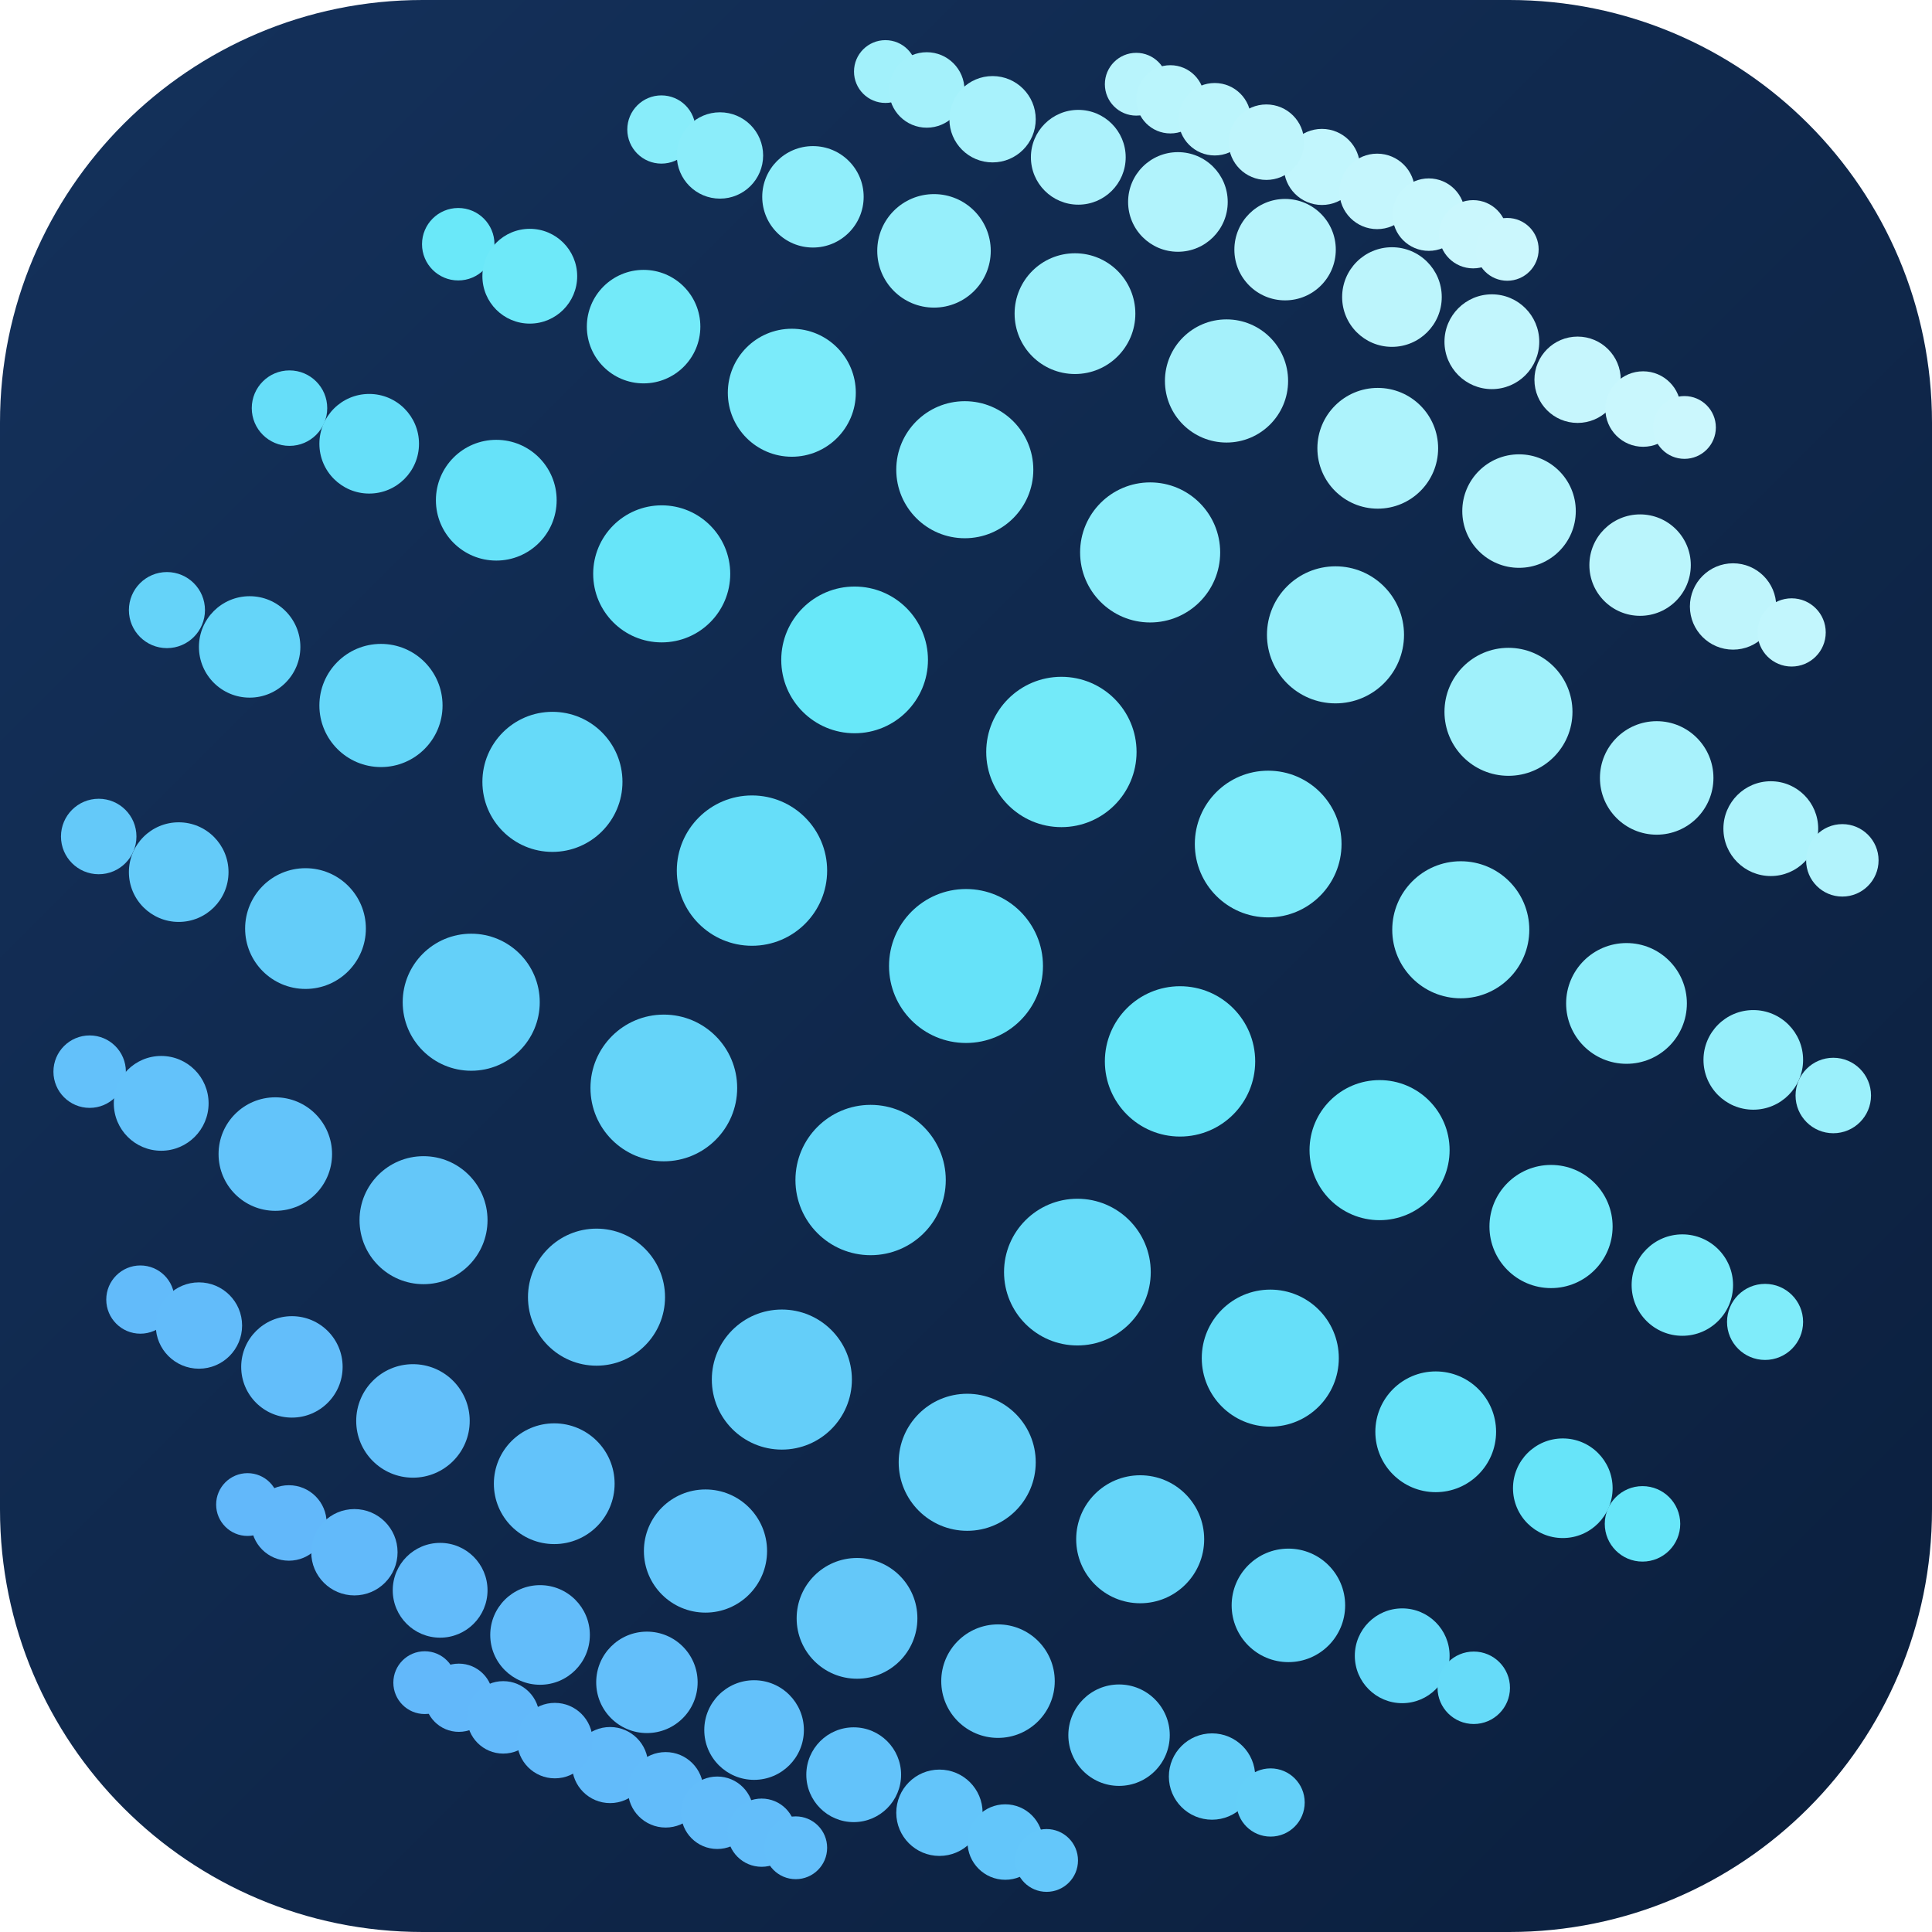
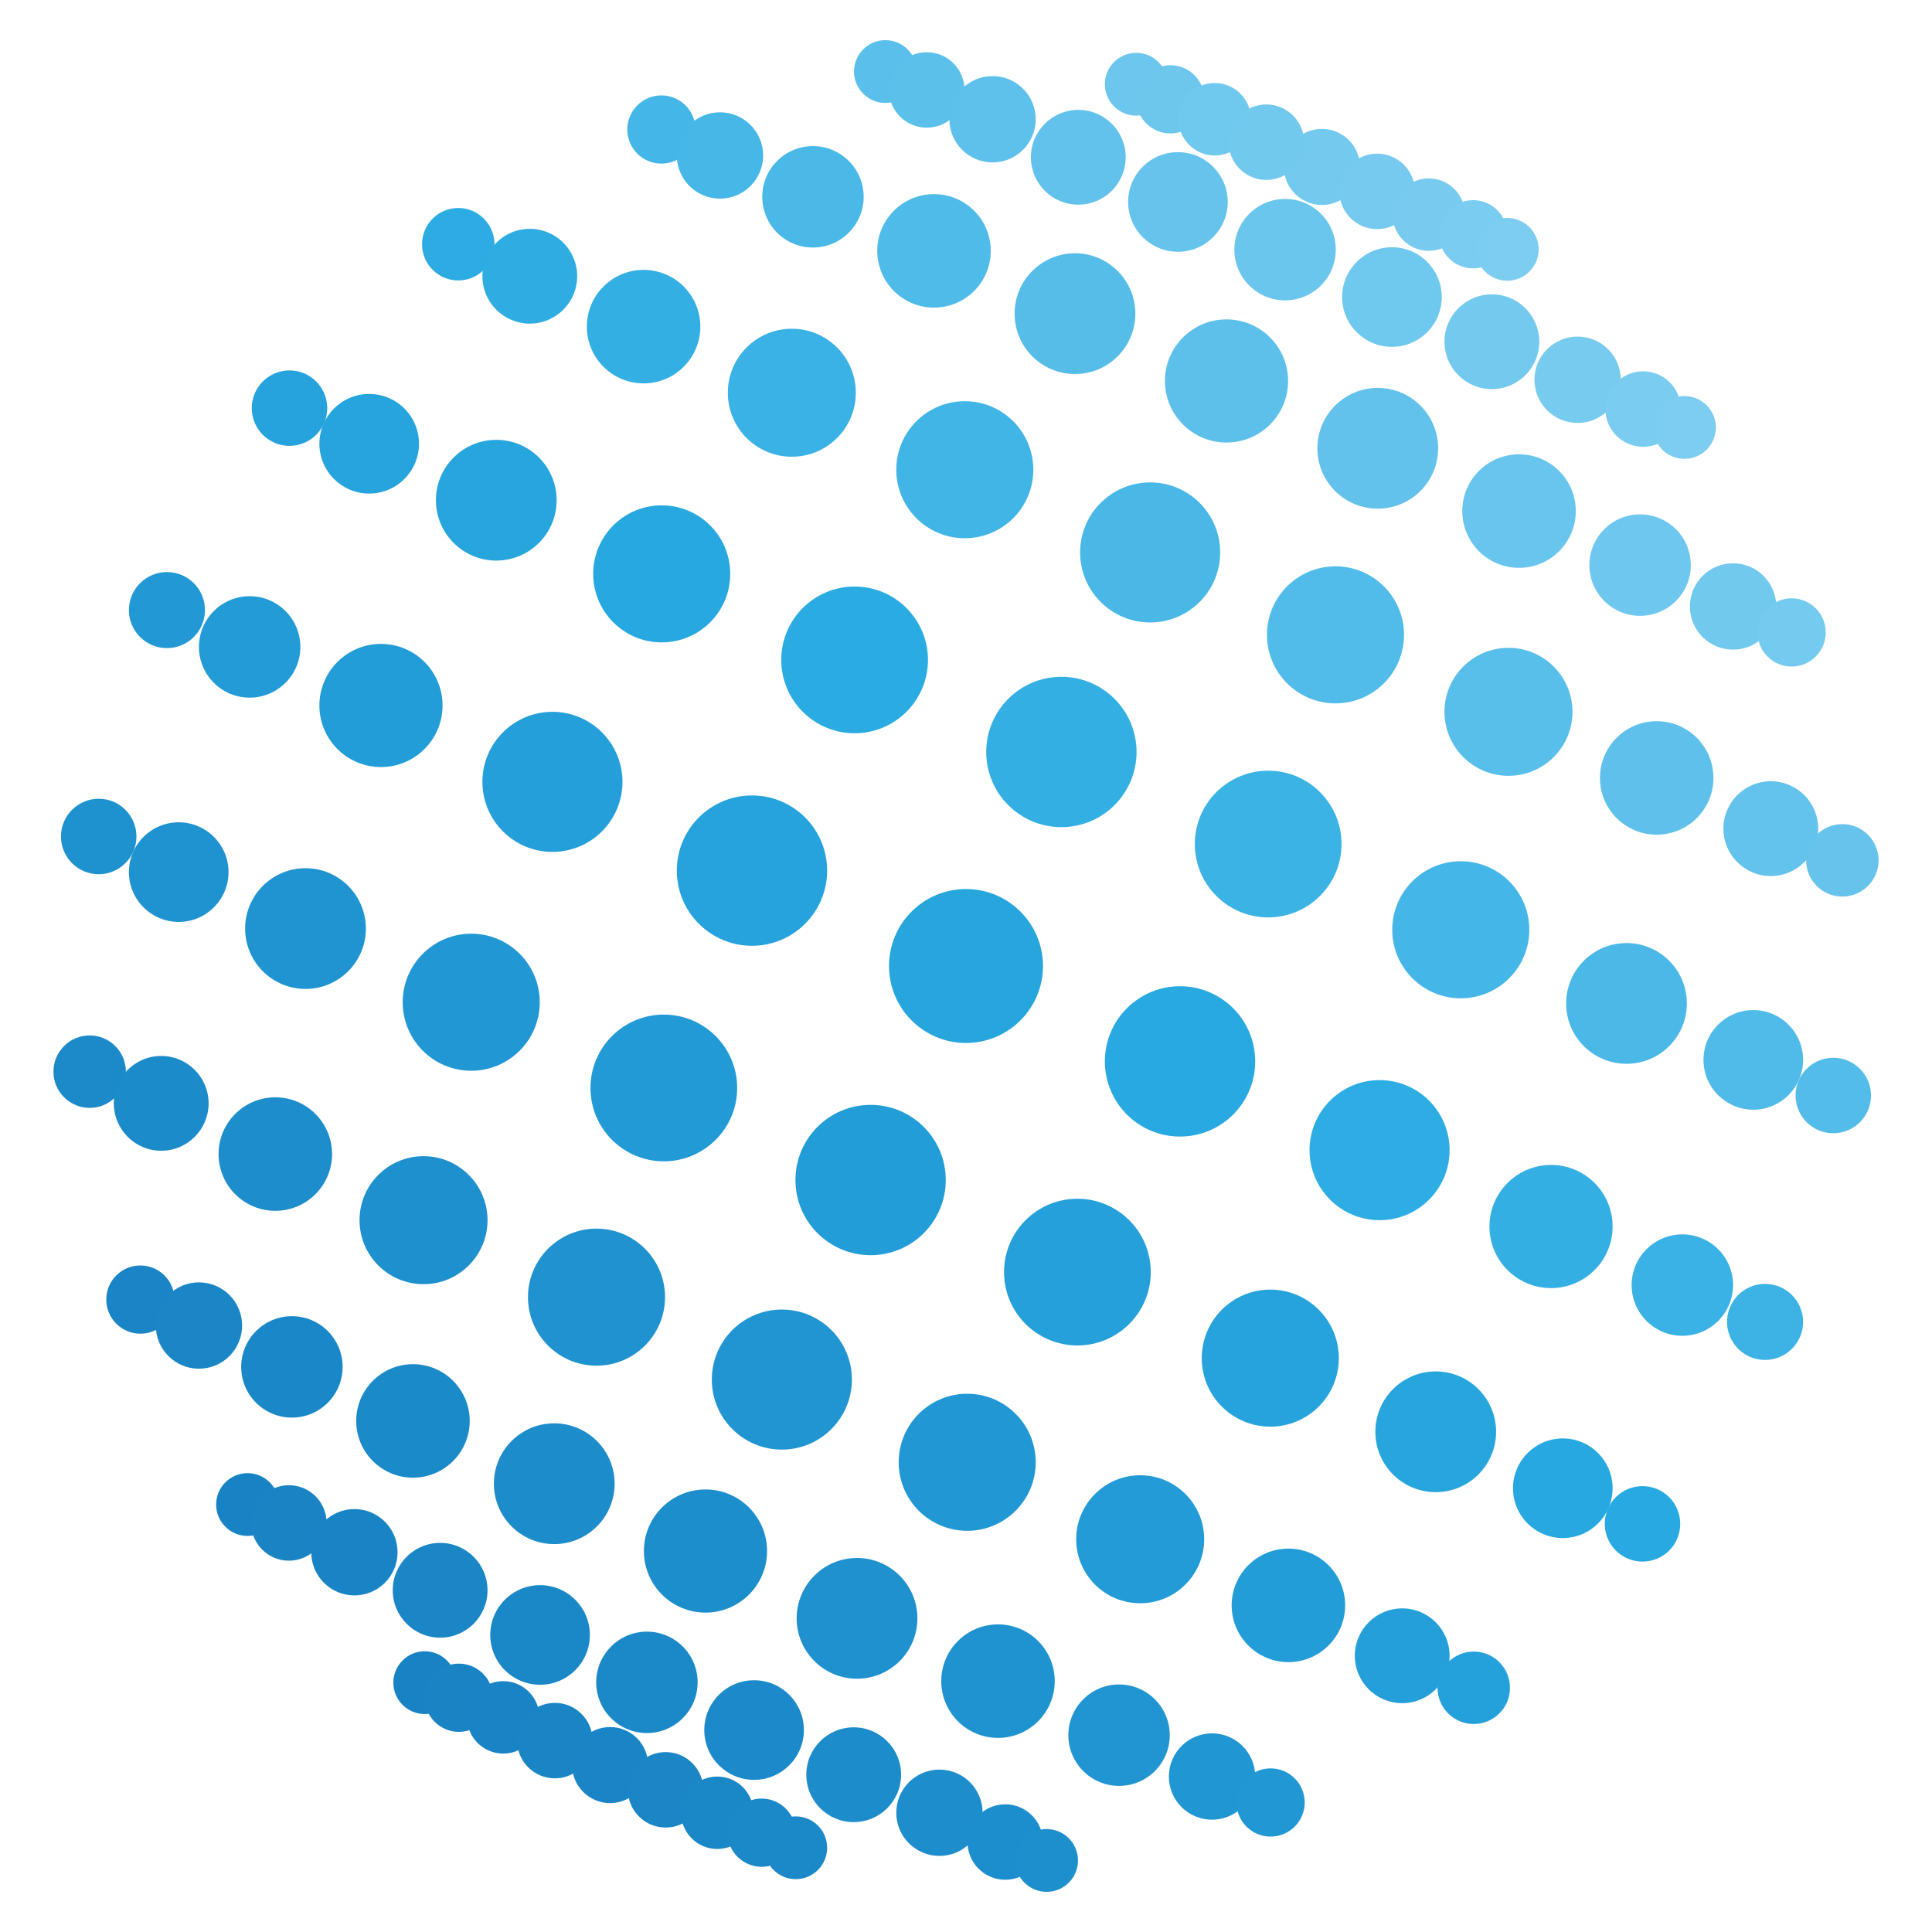
<svg xmlns="http://www.w3.org/2000/svg" viewBox="0 0 64 64">
-   <defs>
-     <linearGradient id="oc-tile" x1="0" y1="0" x2="1" y2="1">
-       <stop offset="0" stop-color="#14315B" />
-       <stop offset="1" stop-color="#0B1F3D" />
-     </linearGradient>
-   </defs>
-   <rect width="64" height="64" rx="14" fill="url(#oc-tile)" />
-   <circle cx="20.21" cy="58.47" r="1.26" fill="rgb(98,187,250)" />
-   <circle cx="22.05" cy="59.29" r="1.25" fill="rgb(98,188,250)" />
-   <circle cx="23.76" cy="60.05" r="1.2" fill="rgb(99,189,250)" />
-   <circle cx="25.23" cy="60.71" r="1.13" fill="rgb(99,190,250)" />
-   <circle cx="26.36" cy="61.21" r="1.04" fill="rgb(99,191,250)" />
-   <circle cx="14.07" cy="55.74" r="1.04" fill="rgb(98,184,250)" />
-   <circle cx="15.2" cy="56.24" r="1.13" fill="rgb(98,184,250)" />
-   <circle cx="16.67" cy="56.89" r="1.2" fill="rgb(98,185,250)" />
-   <circle cx="18.38" cy="57.66" r="1.25" fill="rgb(98,186,250)" />
-   <circle cx="21.43" cy="55.73" r="1.68" fill="rgb(99,191,250)" />
-   <circle cx="24.98" cy="57.31" r="1.65" fill="rgb(99,193,250)" />
-   <circle cx="28.28" cy="58.79" r="1.57" fill="rgb(99,195,250)" />
-   <circle cx="31.12" cy="60.05" r="1.43" fill="rgb(99,197,250)" />
-   <circle cx="33.3" cy="61.02" r="1.25" fill="rgb(99,198,250)" />
-   <circle cx="34.67" cy="61.63" r="1.04" fill="rgb(100,199,250)" />
-   <circle cx="8.2" cy="49.84" r="1.04" fill="rgb(98,184,250)" />
-   <circle cx="9.57" cy="50.45" r="1.25" fill="rgb(98,184,250)" />
-   <circle cx="11.74" cy="51.42" r="1.43" fill="rgb(98,186,250)" />
-   <circle cx="14.58" cy="52.68" r="1.57" fill="rgb(98,187,250)" />
-   <circle cx="17.89" cy="54.16" r="1.65" fill="rgb(99,189,250)" />
-   <circle cx="23.37" cy="51.38" r="2.04" fill="rgb(99,198,250)" />
-   <circle cx="28.39" cy="53.61" r="2" fill="rgb(100,200,249)" />
-   <circle cx="33.06" cy="55.69" r="1.88" fill="rgb(100,203,249)" />
-   <circle cx="37.07" cy="57.48" r="1.68" fill="rgb(100,205,249)" />
-   <circle cx="40.15" cy="58.85" r="1.43" fill="rgb(100,207,249)" />
-   <circle cx="42.09" cy="59.71" r="1.13" fill="rgb(100,208,249)" />
-   <circle cx="4.65" cy="43.05" r="1.13" fill="rgb(98,187,250)" />
-   <circle cx="6.59" cy="43.91" r="1.43" fill="rgb(98,188,250)" />
-   <circle cx="9.67" cy="45.28" r="1.68" fill="rgb(99,190,250)" />
-   <circle cx="13.68" cy="47.07" r="1.88" fill="rgb(99,192,250)" />
-   <circle cx="18.36" cy="49.15" r="2" fill="rgb(99,195,250)" />
-   <circle cx="25.9" cy="45.7" r="2.32" fill="rgb(100,206,249)" />
-   <circle cx="32.04" cy="48.44" r="2.27" fill="rgb(101,209,249)" />
-   <circle cx="37.77" cy="50.99" r="2.12" fill="rgb(101,213,249)" />
-   <circle cx="42.68" cy="53.18" r="1.88" fill="rgb(101,215,249)" />
-   <circle cx="46.45" cy="54.85" r="1.57" fill="rgb(101,217,249)" />
-   <circle cx="48.82" cy="55.91" r="1.2" fill="rgb(102,219,249)" />
-   <circle cx="2.97" cy="35.5" r="1.2" fill="rgb(99,193,250)" />
-   <circle cx="5.34" cy="36.55" r="1.57" fill="rgb(99,194,250)" />
-   <circle cx="9.12" cy="38.23" r="1.88" fill="rgb(99,196,250)" />
-   <circle cx="14.03" cy="40.42" r="2.12" fill="rgb(100,199,249)" />
-   <circle cx="19.76" cy="42.97" r="2.27" fill="rgb(100,202,249)" />
-   <circle cx="28.84" cy="39.09" r="2.49" fill="rgb(101,216,249)" />
-   <circle cx="35.69" cy="42.14" r="2.43" fill="rgb(102,219,249)" />
-   <circle cx="42.08" cy="44.99" r="2.27" fill="rgb(102,223,249)" />
-   <circle cx="47.56" cy="47.43" r="2" fill="rgb(102,226,249)" />
-   <circle cx="51.77" cy="49.3" r="1.65" fill="rgb(103,228,249)" />
-   <circle cx="54.41" cy="50.48" r="1.25" fill="rgb(103,230,249)" />
-   <circle cx="3.27" cy="27.71" r="1.25" fill="rgb(100,201,249)" />
-   <circle cx="5.92" cy="28.89" r="1.65" fill="rgb(100,203,249)" />
-   <circle cx="10.12" cy="30.76" r="2" fill="rgb(100,205,249)" />
-   <circle cx="15.61" cy="33.2" r="2.27" fill="rgb(100,208,249)" />
-   <circle cx="21.99" cy="36.04" r="2.43" fill="rgb(101,212,249)" />
-   <circle cx="32" cy="32" r="2.55" fill="rgb(102,226,249)" />
-   <circle cx="39.09" cy="35.16" r="2.49" fill="rgb(103,230,249)" />
-   <circle cx="45.7" cy="38.1" r="2.32" fill="rgb(107,233,249)" />
-   <circle cx="51.38" cy="40.63" r="2.04" fill="rgb(117,234,250)" />
-   <circle cx="55.73" cy="42.57" r="1.68" fill="rgb(123,235,250)" />
-   <circle cx="58.47" cy="43.79" r="1.26" fill="rgb(127,236,250)" />
-   <circle cx="5.53" cy="20.21" r="1.26" fill="rgb(101,211,249)" />
-   <circle cx="8.27" cy="21.43" r="1.68" fill="rgb(101,213,249)" />
-   <circle cx="12.62" cy="23.37" r="2.04" fill="rgb(101,215,249)" />
-   <circle cx="18.3" cy="25.9" r="2.32" fill="rgb(102,218,249)" />
-   <circle cx="24.91" cy="28.84" r="2.49" fill="rgb(102,222,249)" />
-   <circle cx="35.16" cy="24.91" r="2.49" fill="rgb(115,234,249)" />
-   <circle cx="42.01" cy="27.96" r="2.43" fill="rgb(126,235,250)" />
-   <circle cx="48.39" cy="30.8" r="2.27" fill="rgb(136,237,250)" />
-   <circle cx="53.88" cy="33.24" r="2" fill="rgb(144,238,251)" />
-   <circle cx="58.08" cy="35.11" r="1.65" fill="rgb(151,239,251)" />
-   <circle cx="60.73" cy="36.29" r="1.25" fill="rgb(155,240,251)" />
-   <circle cx="9.59" cy="13.52" r="1.25" fill="rgb(102,222,249)" />
-   <circle cx="12.23" cy="14.7" r="1.65" fill="rgb(102,223,249)" />
-   <circle cx="16.44" cy="16.57" r="2" fill="rgb(102,226,249)" />
-   <circle cx="21.92" cy="19.01" r="2.27" fill="rgb(103,229,249)" />
-   <circle cx="28.31" cy="21.86" r="2.43" fill="rgb(104,232,249)" />
-   <circle cx="38.1" cy="18.3" r="2.32" fill="rgb(142,238,251)" />
-   <circle cx="44.24" cy="21.03" r="2.27" fill="rgb(151,239,251)" />
-   <circle cx="49.97" cy="23.58" r="2.12" fill="rgb(160,241,251)" />
-   <circle cx="54.88" cy="25.77" r="1.88" fill="rgb(168,242,252)" />
-   <circle cx="58.66" cy="27.45" r="1.57" fill="rgb(174,243,252)" />
-   <circle cx="61.03" cy="28.5" r="1.2" fill="rgb(178,243,252)" />
-   <circle cx="15.18" cy="8.09" r="1.2" fill="rgb(106,232,249)" />
-   <circle cx="17.55" cy="9.15" r="1.57" fill="rgb(110,233,249)" />
-   <circle cx="21.32" cy="10.82" r="1.88" fill="rgb(115,234,249)" />
-   <circle cx="26.23" cy="13.01" r="2.12" fill="rgb(123,235,250)" />
-   <circle cx="31.96" cy="15.56" r="2.27" fill="rgb(132,236,250)" />
-   <circle cx="40.63" cy="12.62" r="2.04" fill="rgb(165,241,251)" />
-   <circle cx="45.64" cy="14.85" r="2" fill="rgb(173,243,252)" />
-   <circle cx="50.32" cy="16.93" r="1.88" fill="rgb(180,244,252)" />
-   <circle cx="54.33" cy="18.72" r="1.68" fill="rgb(186,245,252)" />
-   <circle cx="57.41" cy="20.09" r="1.43" fill="rgb(191,245,252)" />
-   <circle cx="59.35" cy="20.95" r="1.13" fill="rgb(194,246,253)" />
-   <circle cx="21.91" cy="4.29" r="1.13" fill="rgb(136,237,250)" />
-   <circle cx="23.85" cy="5.15" r="1.43" fill="rgb(139,237,250)" />
-   <circle cx="26.93" cy="6.52" r="1.68" fill="rgb(144,238,251)" />
-   <circle cx="30.94" cy="8.31" r="1.88" fill="rgb(150,239,251)" />
-   <circle cx="35.61" cy="10.39" r="2" fill="rgb(157,240,251)" />
-   <circle cx="42.57" cy="8.27" r="1.68" fill="rgb(183,244,252)" />
-   <circle cx="46.11" cy="9.84" r="1.65" fill="rgb(188,245,252)" />
-   <circle cx="49.42" cy="11.32" r="1.57" fill="rgb(194,246,253)" />
-   <circle cx="52.26" cy="12.58" r="1.43" fill="rgb(198,246,253)" />
-   <circle cx="54.43" cy="13.55" r="1.25" fill="rgb(201,247,253)" />
-   <circle cx="55.8" cy="14.16" r="1.04" fill="rgb(203,247,253)" />
-   <circle cx="29.33" cy="2.37" r="1.04" fill="rgb(162,241,251)" />
-   <circle cx="30.7" cy="2.98" r="1.25" fill="rgb(164,241,251)" />
-   <circle cx="32.88" cy="3.95" r="1.43" fill="rgb(168,242,252)" />
-   <circle cx="35.72" cy="5.21" r="1.57" fill="rgb(172,242,252)" />
-   <circle cx="39.02" cy="6.69" r="1.65" fill="rgb(177,243,252)" />
-   <circle cx="43.79" cy="5.53" r="1.26" fill="rgb(194,246,253)" />
-   <circle cx="45.62" cy="6.34" r="1.25" fill="rgb(197,246,253)" />
-   <circle cx="47.33" cy="7.11" r="1.2" fill="rgb(199,247,253)" />
-   <circle cx="48.8" cy="7.76" r="1.13" fill="rgb(202,247,253)" />
-   <circle cx="49.93" cy="8.26" r="1.04" fill="rgb(203,247,253)" />
-   <circle cx="37.64" cy="2.79" r="1.04" fill="rgb(184,244,252)" />
-   <circle cx="38.77" cy="3.29" r="1.13" fill="rgb(186,245,252)" />
-   <circle cx="40.24" cy="3.95" r="1.2" fill="rgb(188,245,252)" />
-   <circle cx="41.95" cy="4.71" r="1.25" fill="rgb(191,245,252)" />
+   <circle cx="20.21" cy="58.47" r="1.26" fill="rgb(26,133,198)" />
+   <circle cx="22.05" cy="59.29" r="1.25" fill="rgb(26,134,198)" />
+   <circle cx="23.76" cy="60.05" r="1.2" fill="rgb(26,135,199)" />
+   <circle cx="25.23" cy="60.71" r="1.13" fill="rgb(27,136,200)" />
+   <circle cx="26.36" cy="61.21" r="1.04" fill="rgb(27,136,200)" />
+   <circle cx="14.07" cy="55.74" r="1.04" fill="rgb(24,131,196)" />
+   <circle cx="15.2" cy="56.24" r="1.13" fill="rgb(25,131,196)" />
+   <circle cx="16.67" cy="56.89" r="1.2" fill="rgb(25,132,197)" />
+   <circle cx="18.38" cy="57.66" r="1.25" fill="rgb(25,133,197)" />
+   <circle cx="21.43" cy="55.73" r="1.68" fill="rgb(27,137,200)" />
+   <circle cx="24.98" cy="57.31" r="1.65" fill="rgb(28,138,202)" />
+   <circle cx="28.28" cy="58.79" r="1.57" fill="rgb(28,140,203)" />
+   <circle cx="31.12" cy="60.05" r="1.43" fill="rgb(29,141,204)" />
+   <circle cx="33.3" cy="61.02" r="1.25" fill="rgb(29,142,205)" />
+   <circle cx="34.67" cy="61.63" r="1.04" fill="rgb(30,143,205)" />
+   <circle cx="8.2" cy="49.84" r="1.04" fill="rgb(24,131,196)" />
+   <circle cx="9.57" cy="50.45" r="1.25" fill="rgb(25,131,196)" />
+   <circle cx="11.74" cy="51.42" r="1.43" fill="rgb(25,132,197)" />
+   <circle cx="14.58" cy="52.68" r="1.57" fill="rgb(26,134,198)" />
+   <circle cx="17.89" cy="54.16" r="1.65" fill="rgb(26,135,199)" />
+   <circle cx="23.37" cy="51.38" r="2.04" fill="rgb(29,142,204)" />
+   <circle cx="28.39" cy="53.61" r="2" fill="rgb(30,145,206)" />
+   <circle cx="33.06" cy="55.69" r="1.88" fill="rgb(31,147,208)" />
+   <circle cx="37.07" cy="57.48" r="1.68" fill="rgb(32,149,209)" />
+   <circle cx="40.15" cy="58.85" r="1.43" fill="rgb(32,150,210)" />
+   <circle cx="42.09" cy="59.71" r="1.13" fill="rgb(33,151,211)" />
+   <circle cx="4.65" cy="43.05" r="1.13" fill="rgb(26,133,198)" />
+   <circle cx="6.59" cy="43.91" r="1.43" fill="rgb(26,134,198)" />
+   <circle cx="9.67" cy="45.28" r="1.68" fill="rgb(26,136,200)" />
+   <circle cx="13.68" cy="47.07" r="1.88" fill="rgb(27,138,201)" />
+   <circle cx="18.36" cy="49.15" r="2" fill="rgb(28,140,203)" />
+   <circle cx="25.9" cy="45.7" r="2.32" fill="rgb(32,149,210)" />
+   <circle cx="32.04" cy="48.44" r="2.27" fill="rgb(33,152,212)" />
+   <circle cx="37.77" cy="50.99" r="2.12" fill="rgb(34,155,214)" />
+   <circle cx="42.68" cy="53.18" r="1.88" fill="rgb(35,157,216)" />
+   <circle cx="46.45" cy="54.85" r="1.57" fill="rgb(36,159,217)" />
+   <circle cx="48.82" cy="55.91" r="1.2" fill="rgb(36,160,218)" />
+   <circle cx="2.97" cy="35.5" r="1.2" fill="rgb(28,138,201)" />
+   <circle cx="5.34" cy="36.55" r="1.57" fill="rgb(28,139,202)" />
+   <circle cx="9.12" cy="38.23" r="1.88" fill="rgb(29,141,204)" />
+   <circle cx="14.03" cy="40.42" r="2.12" fill="rgb(30,144,205)" />
+   <circle cx="19.76" cy="42.97" r="2.27" fill="rgb(31,146,207)" />
+   <circle cx="28.84" cy="39.09" r="2.49" fill="rgb(35,157,216)" />
+   <circle cx="35.69" cy="42.14" r="2.43" fill="rgb(37,160,218)" />
+   <circle cx="42.08" cy="44.99" r="2.27" fill="rgb(38,163,220)" />
+   <circle cx="47.56" cy="47.43" r="2" fill="rgb(39,166,222)" />
+   <circle cx="51.77" cy="49.3" r="1.65" fill="rgb(40,168,224)" />
+   <circle cx="54.41" cy="50.48" r="1.25" fill="rgb(40,169,225)" />
+   <circle cx="3.27" cy="27.71" r="1.25" fill="rgb(30,145,207)" />
+   <circle cx="5.92" cy="28.89" r="1.65" fill="rgb(31,146,208)" />
+   <circle cx="10.12" cy="30.76" r="2" fill="rgb(32,148,209)" />
+   <circle cx="15.61" cy="33.2" r="2.27" fill="rgb(33,151,211)" />
+   <circle cx="21.99" cy="36.04" r="2.43" fill="rgb(34,154,213)" />
+   <circle cx="32" cy="32" r="2.55" fill="rgb(39,166,222)" />
+   <circle cx="39.09" cy="35.16" r="2.49" fill="rgb(40,169,225)" />
+   <circle cx="45.7" cy="38.1" r="2.32" fill="rgb(45,173,227)" />
+   <circle cx="51.38" cy="40.63" r="2.04" fill="rgb(52,175,228)" />
+   <circle cx="55.73" cy="42.57" r="1.68" fill="rgb(58,178,229)" />
+   <circle cx="58.47" cy="43.79" r="1.26" fill="rgb(61,179,229)" />
+   <circle cx="5.53" cy="20.21" r="1.26" fill="rgb(34,153,213)" />
+   <circle cx="8.27" cy="21.43" r="1.68" fill="rgb(34,155,214)" />
+   <circle cx="12.62" cy="23.37" r="2.04" fill="rgb(35,157,215)" />
+   <circle cx="18.3" cy="25.9" r="2.32" fill="rgb(36,159,217)" />
+   <circle cx="24.91" cy="28.84" r="2.49" fill="rgb(38,163,220)" />
+   <circle cx="35.16" cy="24.91" r="2.49" fill="rgb(51,175,228)" />
+   <circle cx="42.01" cy="27.96" r="2.43" fill="rgb(60,179,229)" />
+   <circle cx="48.39" cy="30.8" r="2.27" fill="rgb(68,182,231)" />
+   <circle cx="53.88" cy="33.24" r="2" fill="rgb(75,185,232)" />
+   <circle cx="58.08" cy="35.11" r="1.65" fill="rgb(80,187,233)" />
+   <circle cx="60.73" cy="36.29" r="1.25" fill="rgb(84,188,233)" />
+   <circle cx="9.59" cy="13.52" r="1.25" fill="rgb(38,163,220)" />
+   <circle cx="12.23" cy="14.7" r="1.65" fill="rgb(38,164,221)" />
+   <circle cx="16.44" cy="16.57" r="2" fill="rgb(39,166,222)" />
+   <circle cx="21.92" cy="19.01" r="2.27" fill="rgb(40,168,224)" />
+   <circle cx="28.31" cy="21.86" r="2.43" fill="rgb(42,171,226)" />
+   <circle cx="38.1" cy="18.3" r="2.32" fill="rgb(73,184,231)" />
+   <circle cx="44.24" cy="21.03" r="2.27" fill="rgb(81,187,233)" />
+   <circle cx="49.97" cy="23.58" r="2.12" fill="rgb(88,190,234)" />
+   <circle cx="54.88" cy="25.77" r="1.88" fill="rgb(95,193,235)" />
+   <circle cx="58.66" cy="27.45" r="1.57" fill="rgb(99,195,236)" />
+   <circle cx="61.03" cy="28.5" r="1.2" fill="rgb(102,196,236)" />
+   <circle cx="15.18" cy="8.09" r="1.2" fill="rgb(44,172,226)" />
+   <circle cx="17.55" cy="9.15" r="1.57" fill="rgb(47,173,227)" />
+   <circle cx="21.32" cy="10.82" r="1.88" fill="rgb(51,175,228)" />
+   <circle cx="26.23" cy="13.01" r="2.12" fill="rgb(58,178,229)" />
+   <circle cx="31.96" cy="15.56" r="2.27" fill="rgb(65,181,230)" />
+   <circle cx="40.63" cy="12.62" r="2.04" fill="rgb(92,192,235)" />
+   <circle cx="45.64" cy="14.85" r="2" fill="rgb(98,194,236)" />
+   <circle cx="50.32" cy="16.93" r="1.88" fill="rgb(104,197,237)" />
+   <circle cx="54.33" cy="18.72" r="1.68" fill="rgb(110,199,238)" />
+   <circle cx="57.41" cy="20.09" r="1.43" fill="rgb(113,201,238)" />
+   <circle cx="59.35" cy="20.95" r="1.13" fill="rgb(116,202,239)" />
+   <circle cx="21.91" cy="4.29" r="1.13" fill="rgb(68,182,231)" />
+   <circle cx="23.85" cy="5.15" r="1.43" fill="rgb(70,183,231)" />
+   <circle cx="26.93" cy="6.52" r="1.68" fill="rgb(74,185,232)" />
+   <circle cx="30.94" cy="8.31" r="1.88" fill="rgb(79,187,232)" />
+   <circle cx="35.61" cy="10.39" r="2" fill="rgb(86,189,233)" />
+   <circle cx="42.57" cy="8.27" r="1.68" fill="rgb(107,198,237)" />
+   <circle cx="46.11" cy="9.84" r="1.65" fill="rgb(111,200,238)" />
+   <circle cx="49.42" cy="11.32" r="1.57" fill="rgb(115,201,238)" />
+   <circle cx="52.26" cy="12.58" r="1.43" fill="rgb(119,203,239)" />
+   <circle cx="54.43" cy="13.55" r="1.25" fill="rgb(122,204,240)" />
+   <circle cx="55.8" cy="14.16" r="1.04" fill="rgb(124,205,240)" />
+   <circle cx="29.33" cy="2.37" r="1.04" fill="rgb(90,191,234)" />
+   <circle cx="30.7" cy="2.98" r="1.25" fill="rgb(91,192,234)" />
+   <circle cx="32.88" cy="3.95" r="1.43" fill="rgb(94,193,235)" />
+   <circle cx="35.72" cy="5.21" r="1.57" fill="rgb(98,194,236)" />
+   <circle cx="39.02" cy="6.69" r="1.65" fill="rgb(102,196,236)" />
+   <circle cx="43.79" cy="5.53" r="1.26" fill="rgb(116,201,239)" />
+   <circle cx="45.62" cy="6.34" r="1.25" fill="rgb(118,202,239)" />
+   <circle cx="47.33" cy="7.11" r="1.2" fill="rgb(120,203,239)" />
+   <circle cx="48.8" cy="7.76" r="1.13" fill="rgb(122,204,240)" />
+   <circle cx="49.93" cy="8.26" r="1.04" fill="rgb(124,205,240)" />
+   <circle cx="37.64" cy="2.79" r="1.04" fill="rgb(108,198,237)" />
+   <circle cx="38.77" cy="3.29" r="1.13" fill="rgb(109,199,237)" />
+   <circle cx="40.24" cy="3.95" r="1.2" fill="rgb(111,200,238)" />
+   <circle cx="41.95" cy="4.71" r="1.25" fill="rgb(113,201,238)" />
</svg>
